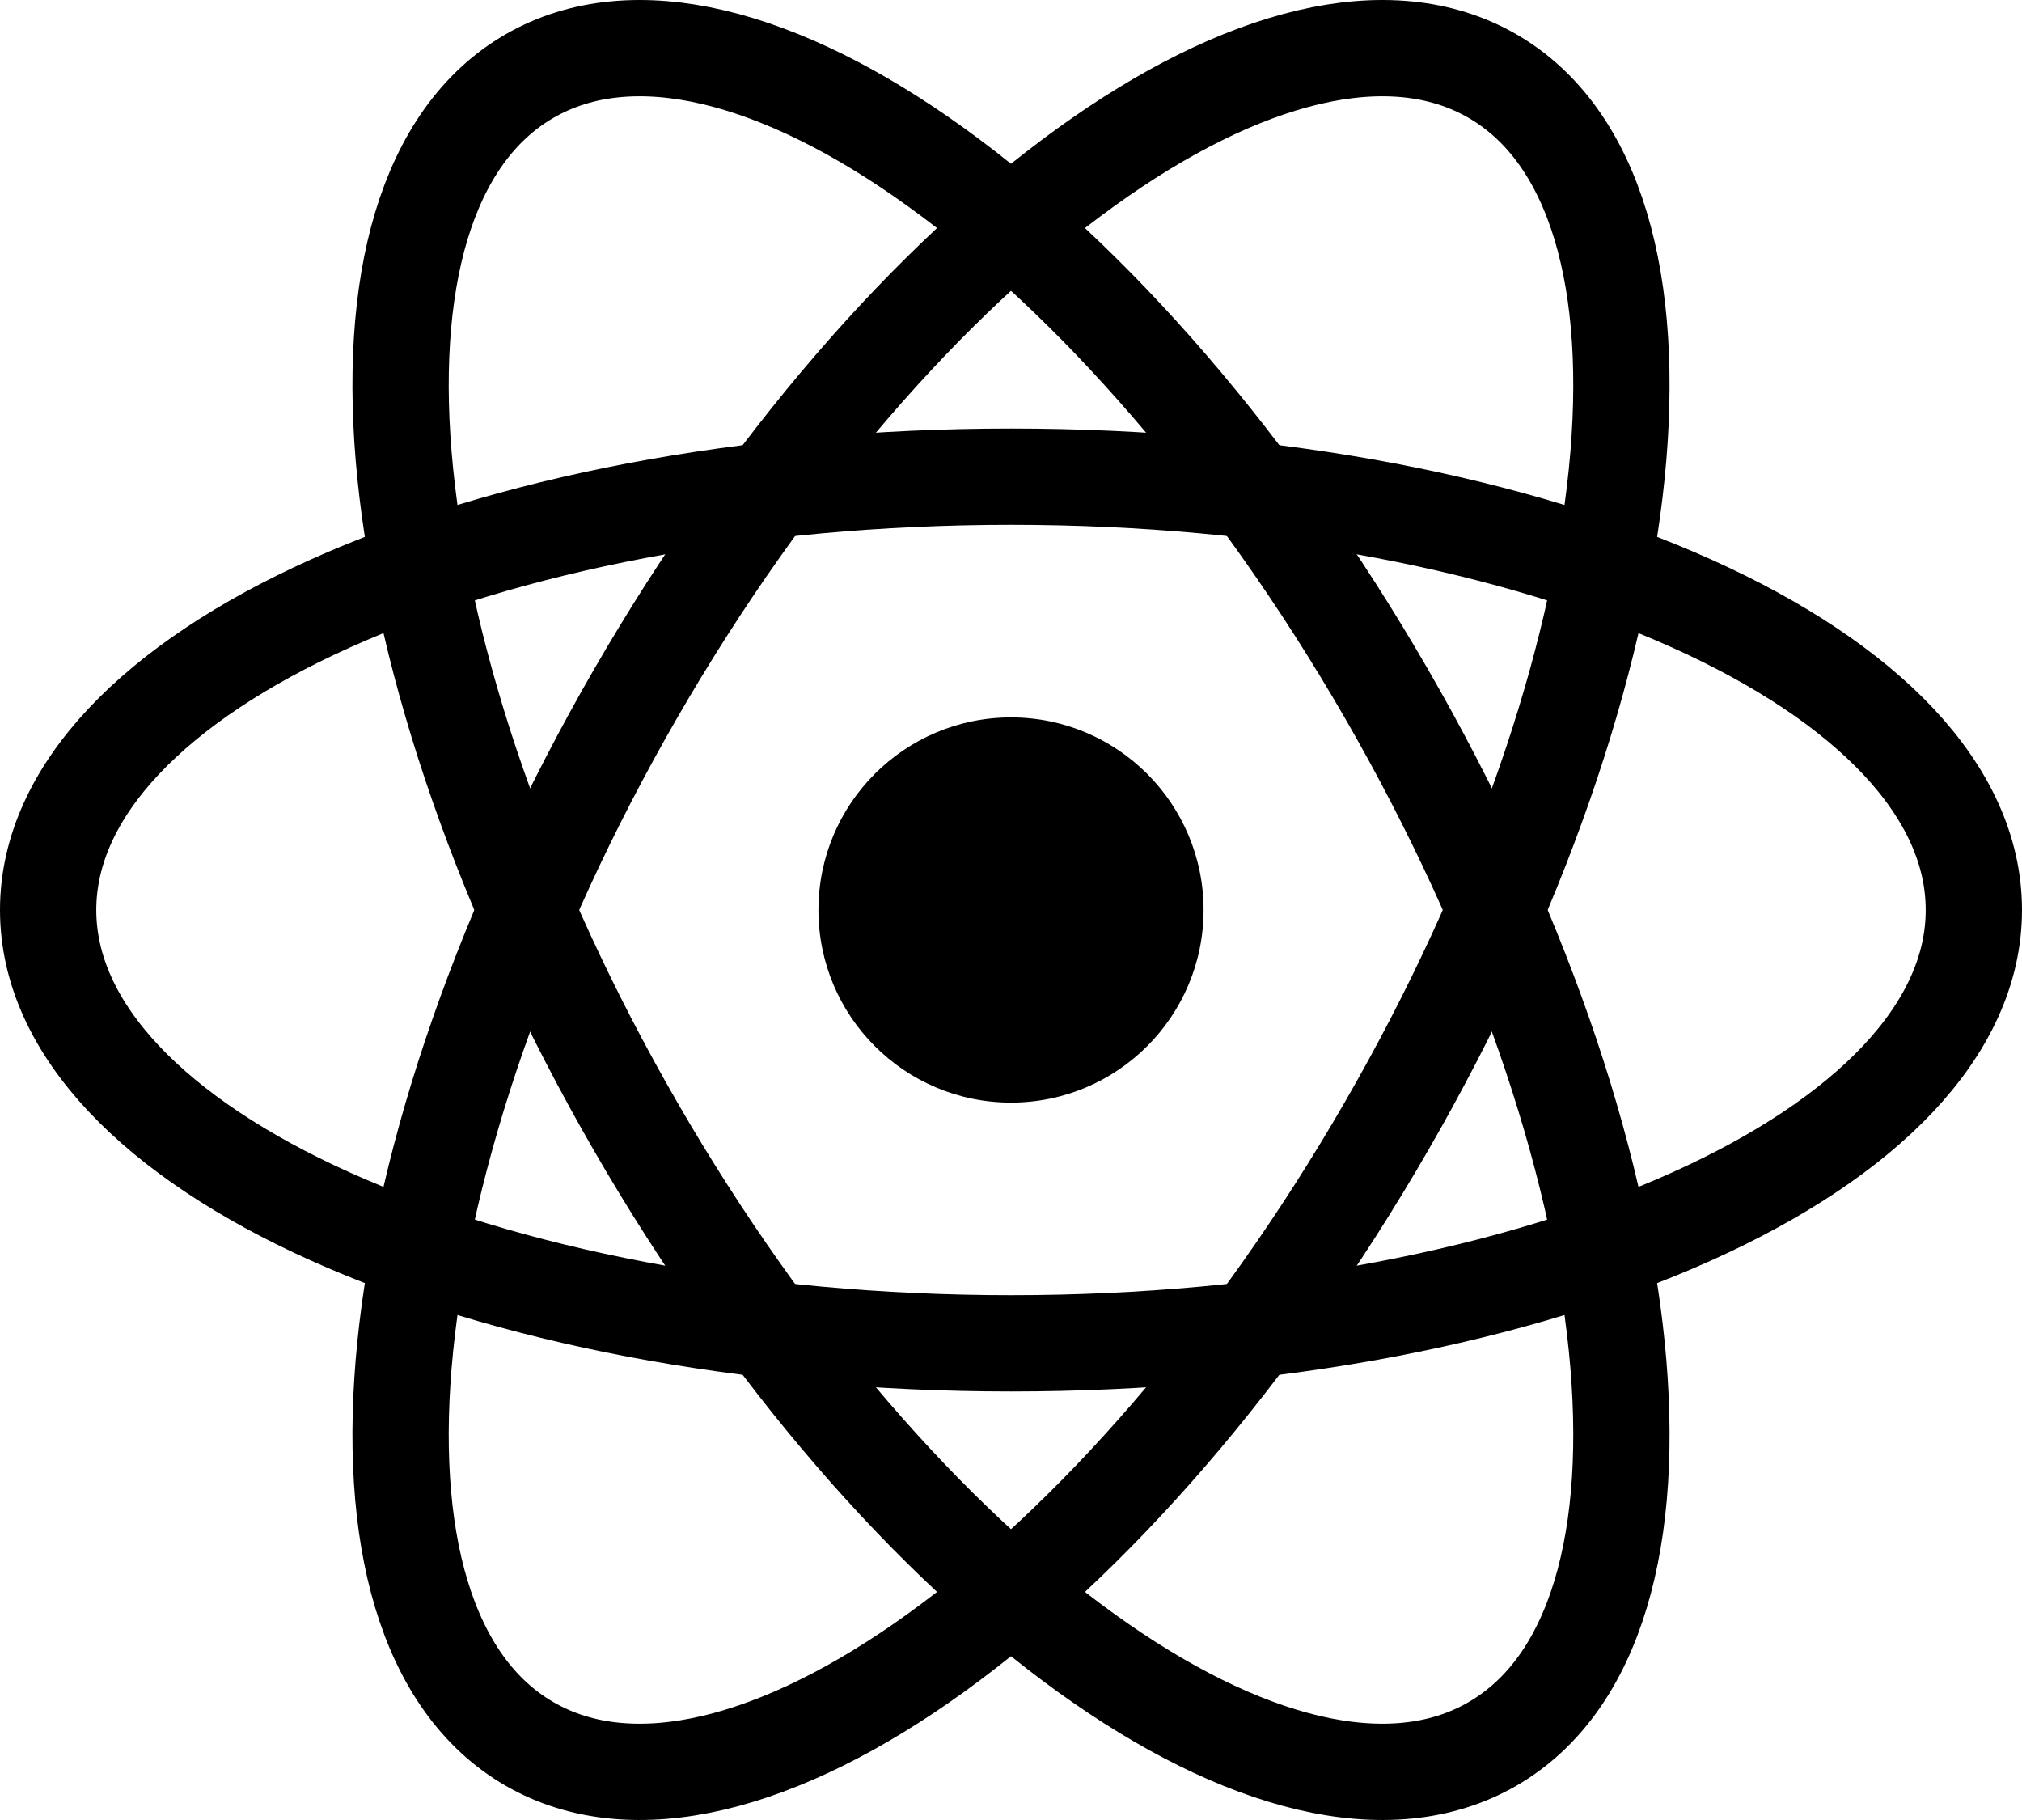
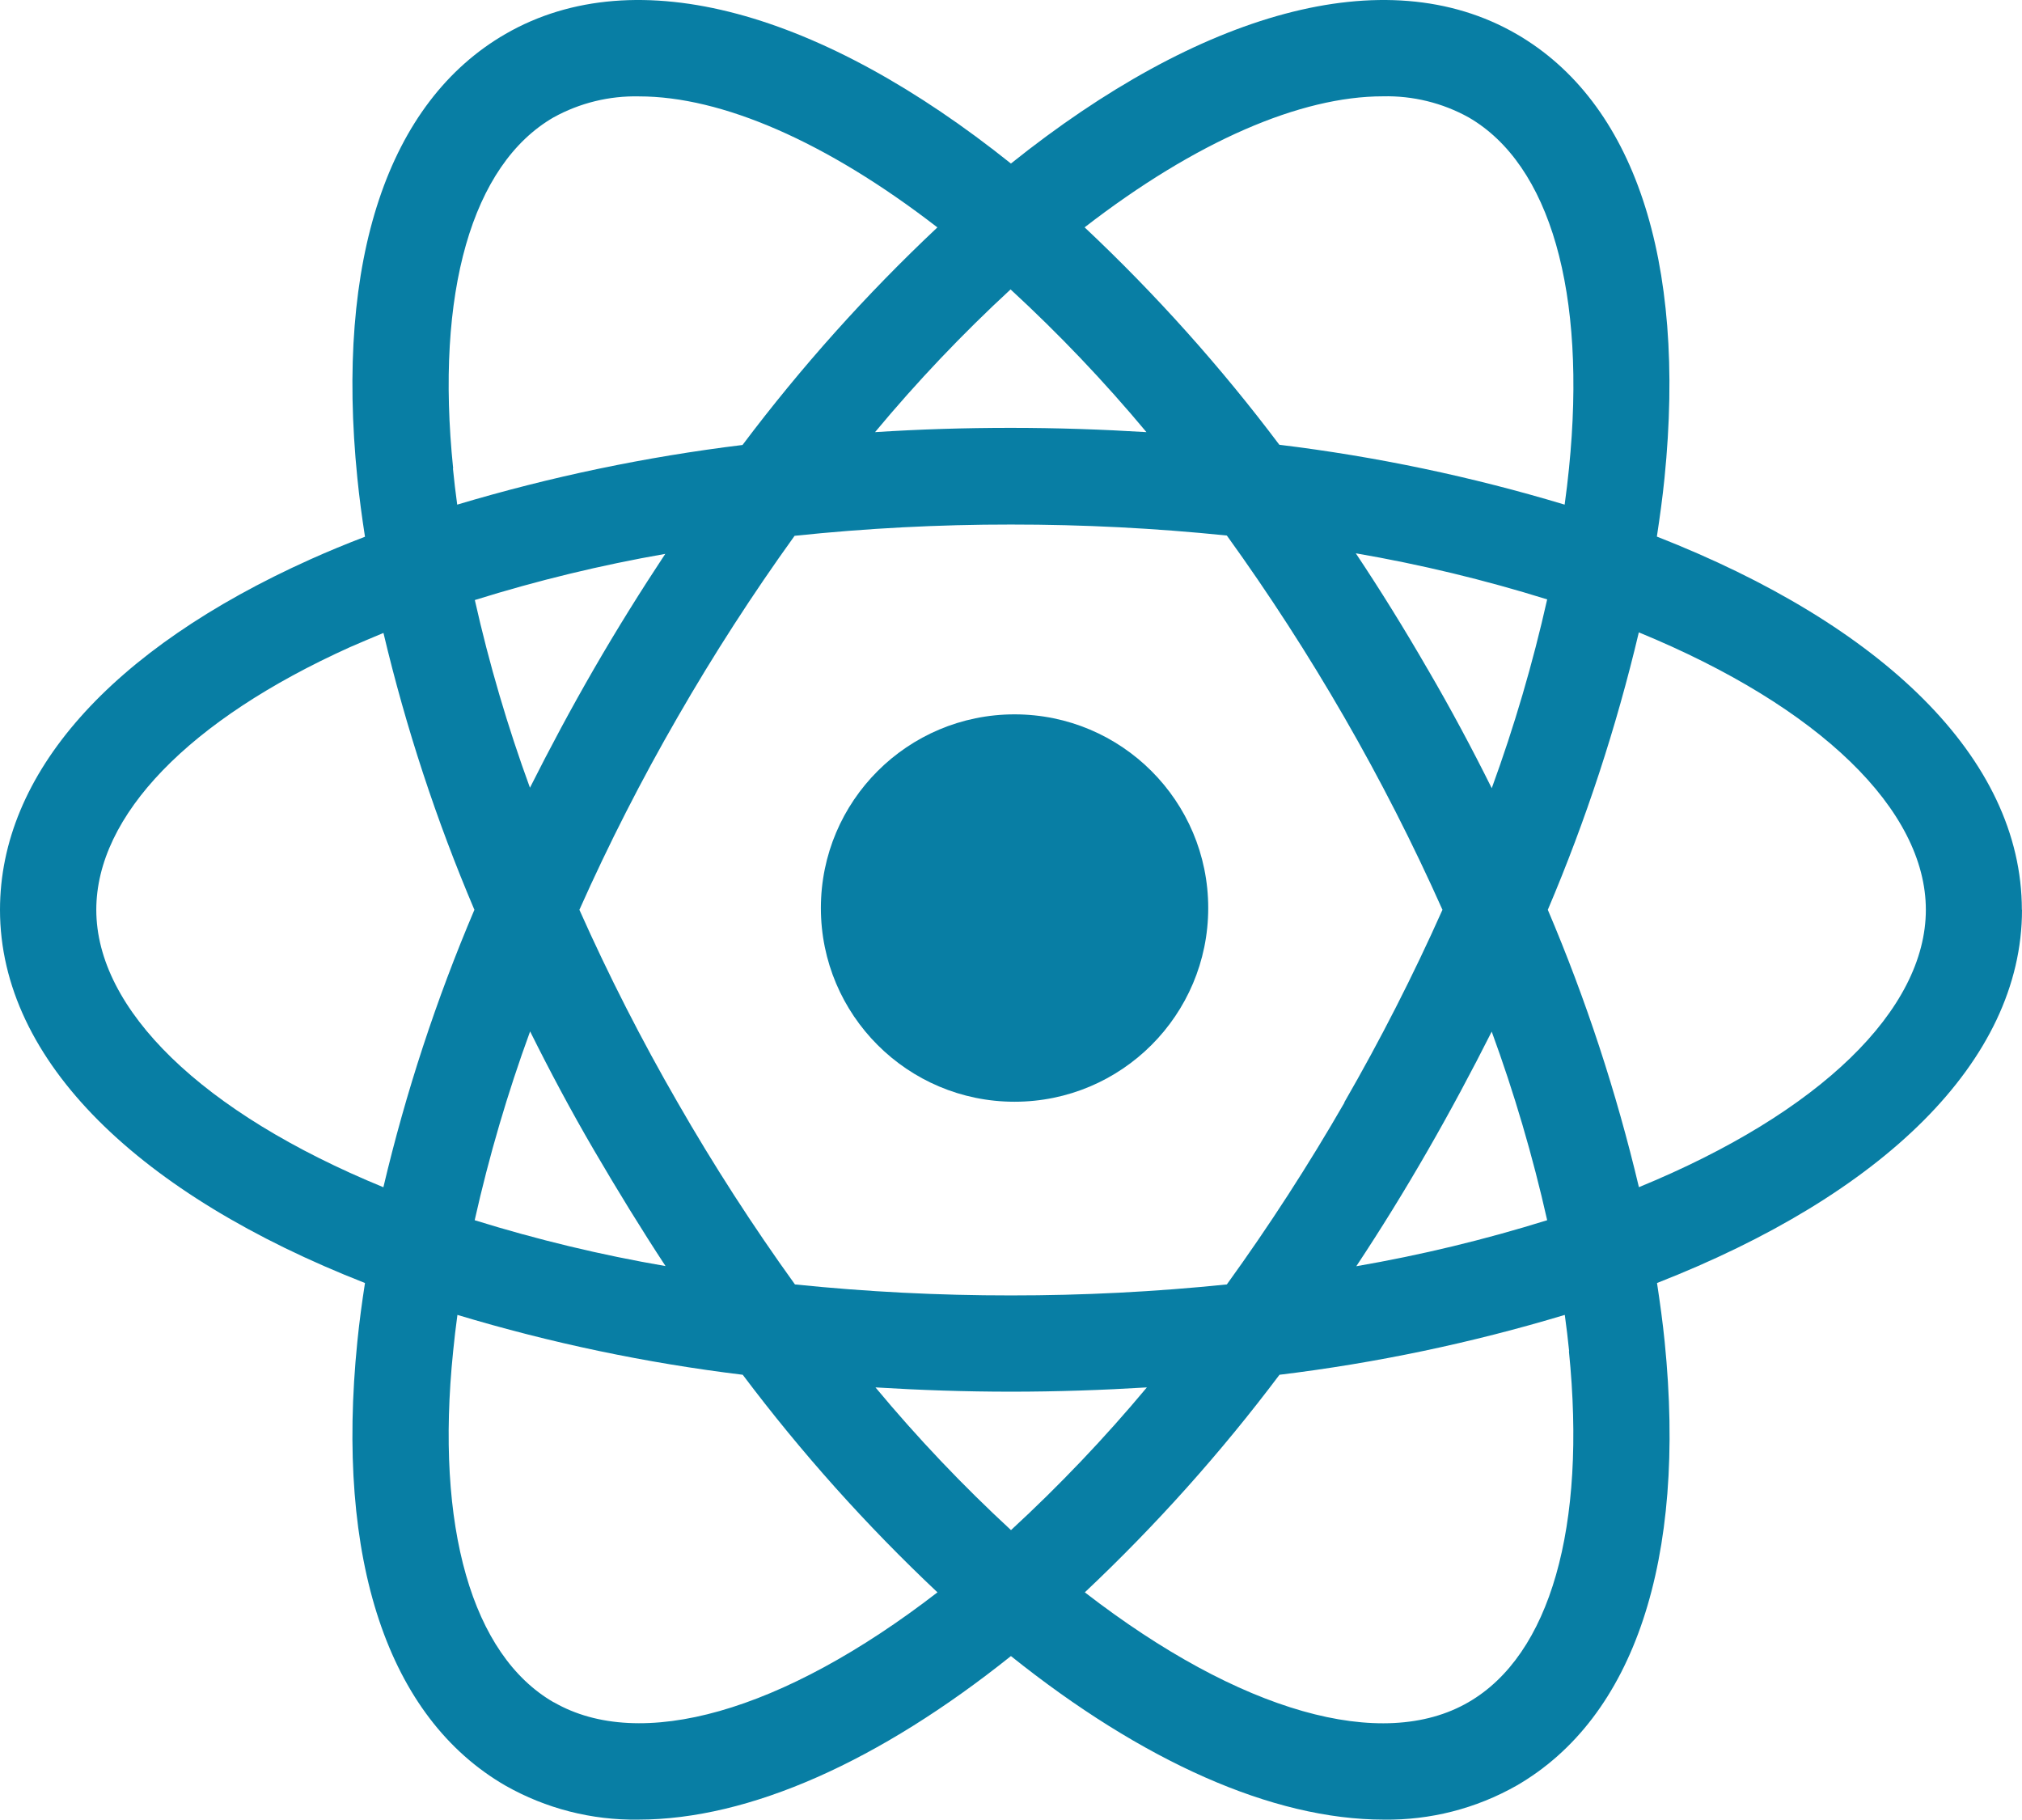
- <svg xmlns="http://www.w3.org/2000/svg" width="100%" height="100%" viewBox="-10.5 -9.45 21 18.9" fill="none">
-   <circle cx="0" cy="0" r="2" fill="currentColor" />
-   <g stroke="currentColor" stroke-width="1" fill="none">
-     <ellipse rx="10" ry="4.5" />
-     <ellipse rx="10" ry="4.5" transform="rotate(60)" />
-     <ellipse rx="10" ry="4.5" transform="rotate(120)" />
+ <svg xmlns="http://www.w3.org/2000/svg" width="569px" height="512px" viewBox="0 0 569 512" version="1.1">
+   <g id="Page-1" stroke="none" stroke-width="1" fill="none" fill-rule="evenodd">
+     <g id="React-Logo-Filled-(1)" fill="#087EA4" fill-rule="nonzero">
+       <path d="M285.5,201 C255.4,201 231,225.4 231,255.5 C231,285.6 255.4,310 285.5,310 C315.6,310 340,285.6 340,255.5 C340,225.4 315.6,201 285.5,201" id="Path" />
+       <path d="M568.96,255.994 C568.96,213.208 529.338,175.681 466.252,150.985 C467.095,145.424 467.857,139.922 468.399,134.521 C474.622,73.042 459.809,28.669 426.71,9.554 C389.677,-11.829 337.37,3.691 284.48,46.016 C231.59,3.691 179.283,-11.829 142.25,9.554 C109.151,28.669 94.338,73.042 100.561,134.521 C101.102,139.922 101.845,145.444 102.708,151.025 C97.449,153.033 92.291,155.161 87.333,157.39 C31.011,182.709 0,217.765 0,255.994 C0,298.781 39.622,336.307 102.708,361.004 C101.845,366.565 101.102,372.067 100.561,377.468 C94.338,438.947 109.151,483.32 142.25,502.435 C153.63,508.888 166.524,512.187 179.604,511.992 C210.956,511.992 247.568,495.488 284.48,465.973 C321.372,495.488 358.004,511.992 389.396,511.992 C402.475,512.184 415.369,508.885 426.75,502.435 C459.849,483.32 474.662,438.947 468.439,377.468 C467.898,372.067 467.135,366.565 466.292,361.004 C529.378,336.347 569,298.761 569,255.994 M389.155,27.103 C397.565,26.9 405.878,28.937 413.242,33.006 C436.224,46.277 446.541,82.278 441.523,131.77 C441.182,135.143 440.78,138.557 440.299,141.99 C414.067,134.088 387.206,128.452 360.011,125.145 C343.525,103.224 325.193,82.756 305.214,63.966 C336.587,39.712 366.032,27.103 389.135,27.103 M378.356,310.206 C368.205,327.831 357.151,344.92 345.238,361.405 C325.045,363.48 304.759,364.512 284.46,364.497 C264.168,364.511 243.888,363.479 223.702,361.405 C211.821,344.919 200.8,327.83 190.684,310.206 C180.533,292.629 171.307,274.534 163.045,255.994 C171.307,237.455 180.533,219.359 190.684,201.783 C200.784,184.229 211.771,167.201 223.602,150.764 C243.825,148.638 264.146,147.579 284.48,147.592 C304.772,147.58 325.052,148.612 345.238,150.684 C357.109,167.146 368.136,184.201 378.276,201.783 C388.419,219.364 397.645,237.458 405.915,255.994 C397.645,274.53 388.419,292.625 378.276,310.206 M419.725,290.127 C426.095,307.504 431.325,325.277 435.381,343.335 C417.78,348.824 399.837,353.15 381.668,356.285 C388.573,345.871 395.264,335.036 401.74,323.778 C408.143,312.655 414.145,301.431 419.805,290.208 M246.363,390.378 C258.848,391.141 271.594,391.583 284.5,391.583 C297.406,391.583 310.232,391.141 322.737,390.378 C310.881,404.583 298.108,417.998 284.5,430.534 C270.922,418 258.182,404.585 246.363,390.378 Z M187.312,356.245 C169.137,353.124 151.188,348.811 133.579,343.335 C137.619,325.306 142.828,307.559 149.175,290.208 C154.755,301.431 160.736,312.655 167.24,323.778 C173.743,334.902 180.467,345.865 187.312,356.285 M149.175,221.761 C142.851,204.474 137.655,186.795 133.619,168.835 C151.184,163.352 169.086,159.013 187.211,155.844 C180.347,166.225 173.622,176.987 167.139,188.21 C160.656,199.434 154.735,210.517 149.074,221.761 M322.617,121.591 C310.132,120.828 297.386,120.386 284.38,120.386 C271.48,120.386 258.768,120.788 246.243,121.591 C258.061,107.384 270.801,93.969 284.38,81.434 C297.992,93.966 310.766,107.38 322.617,121.591 Z M401.7,188.21 C395.197,176.94 388.473,166.097 381.528,155.684 C399.744,158.819 417.734,163.152 435.381,168.654 C431.332,186.681 426.122,204.427 419.785,221.781 C414.205,210.557 408.204,199.334 401.72,188.23 M127.517,131.79 C122.439,82.318 132.816,46.297 155.779,33.026 C163.145,28.963 171.456,26.926 179.865,27.123 C202.968,27.123 232.413,39.732 263.786,63.986 C243.794,82.79 225.448,103.271 208.949,125.205 C181.762,128.528 154.904,134.143 128.661,141.99 C128.2,138.557 127.778,135.164 127.457,131.79 M98.453,182.106 C101.544,180.768 104.695,179.429 107.907,178.091 C114.221,204.736 122.782,230.797 133.499,255.994 C122.762,281.241 114.193,307.357 107.887,334.059 C56.743,313.077 27.097,284.004 27.097,255.994 C27.097,229.451 53.191,202.526 98.453,182.106 Z M155.779,478.963 C132.816,465.691 122.439,429.671 127.517,380.198 C127.838,376.825 128.26,373.432 128.721,369.978 C154.954,377.879 181.815,383.514 209.009,386.824 C225.5,408.753 243.832,429.233 263.806,448.043 C220.069,481.834 180.106,492.978 155.839,478.963 M441.503,380.198 C446.521,429.691 436.204,465.691 413.221,478.963 C388.975,493.018 348.991,481.834 305.274,448.043 C325.241,429.233 343.567,408.752 360.051,386.824 C387.246,383.517 414.107,377.881 440.339,369.978 C440.82,373.432 441.222,376.825 441.563,380.198 M461.193,334.018 C454.869,307.333 446.294,281.231 435.562,255.994 C446.29,230.744 454.858,204.629 461.173,177.93 C512.216,198.912 541.943,227.985 541.943,255.994 C541.943,284.004 512.297,313.077 461.153,334.059" id="Shape" />
+     </g>
  </g>
</svg>
